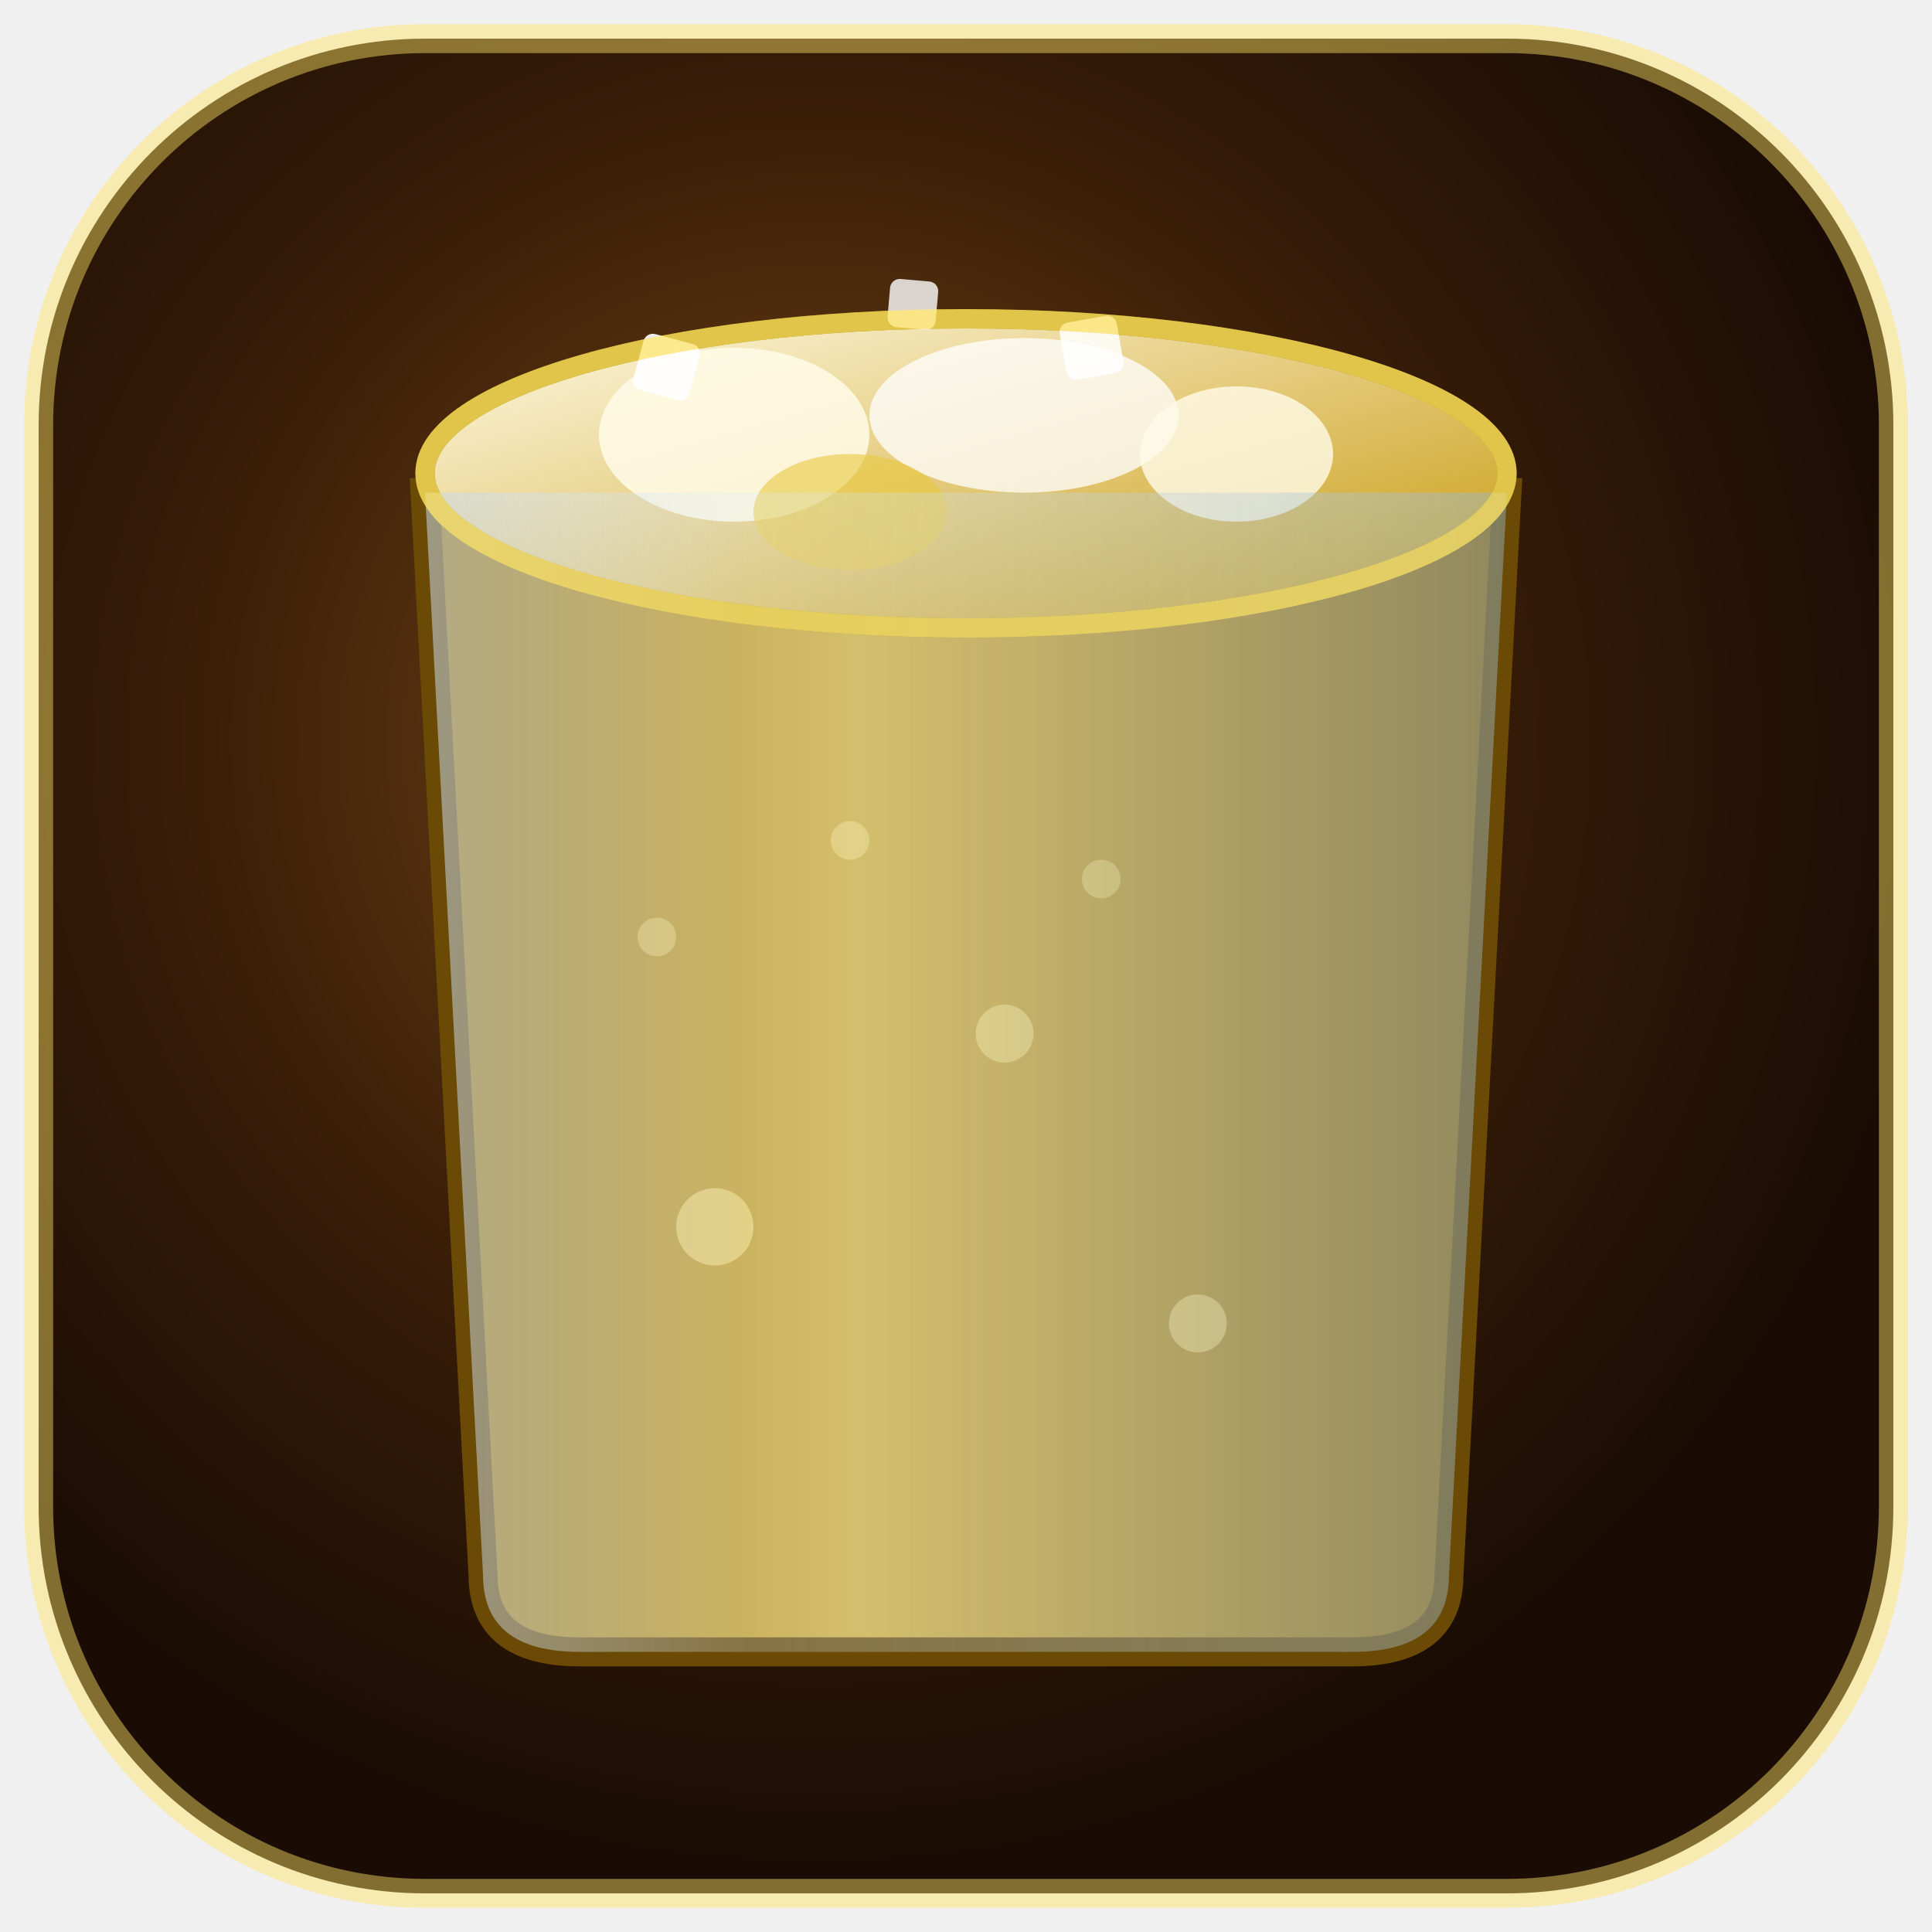
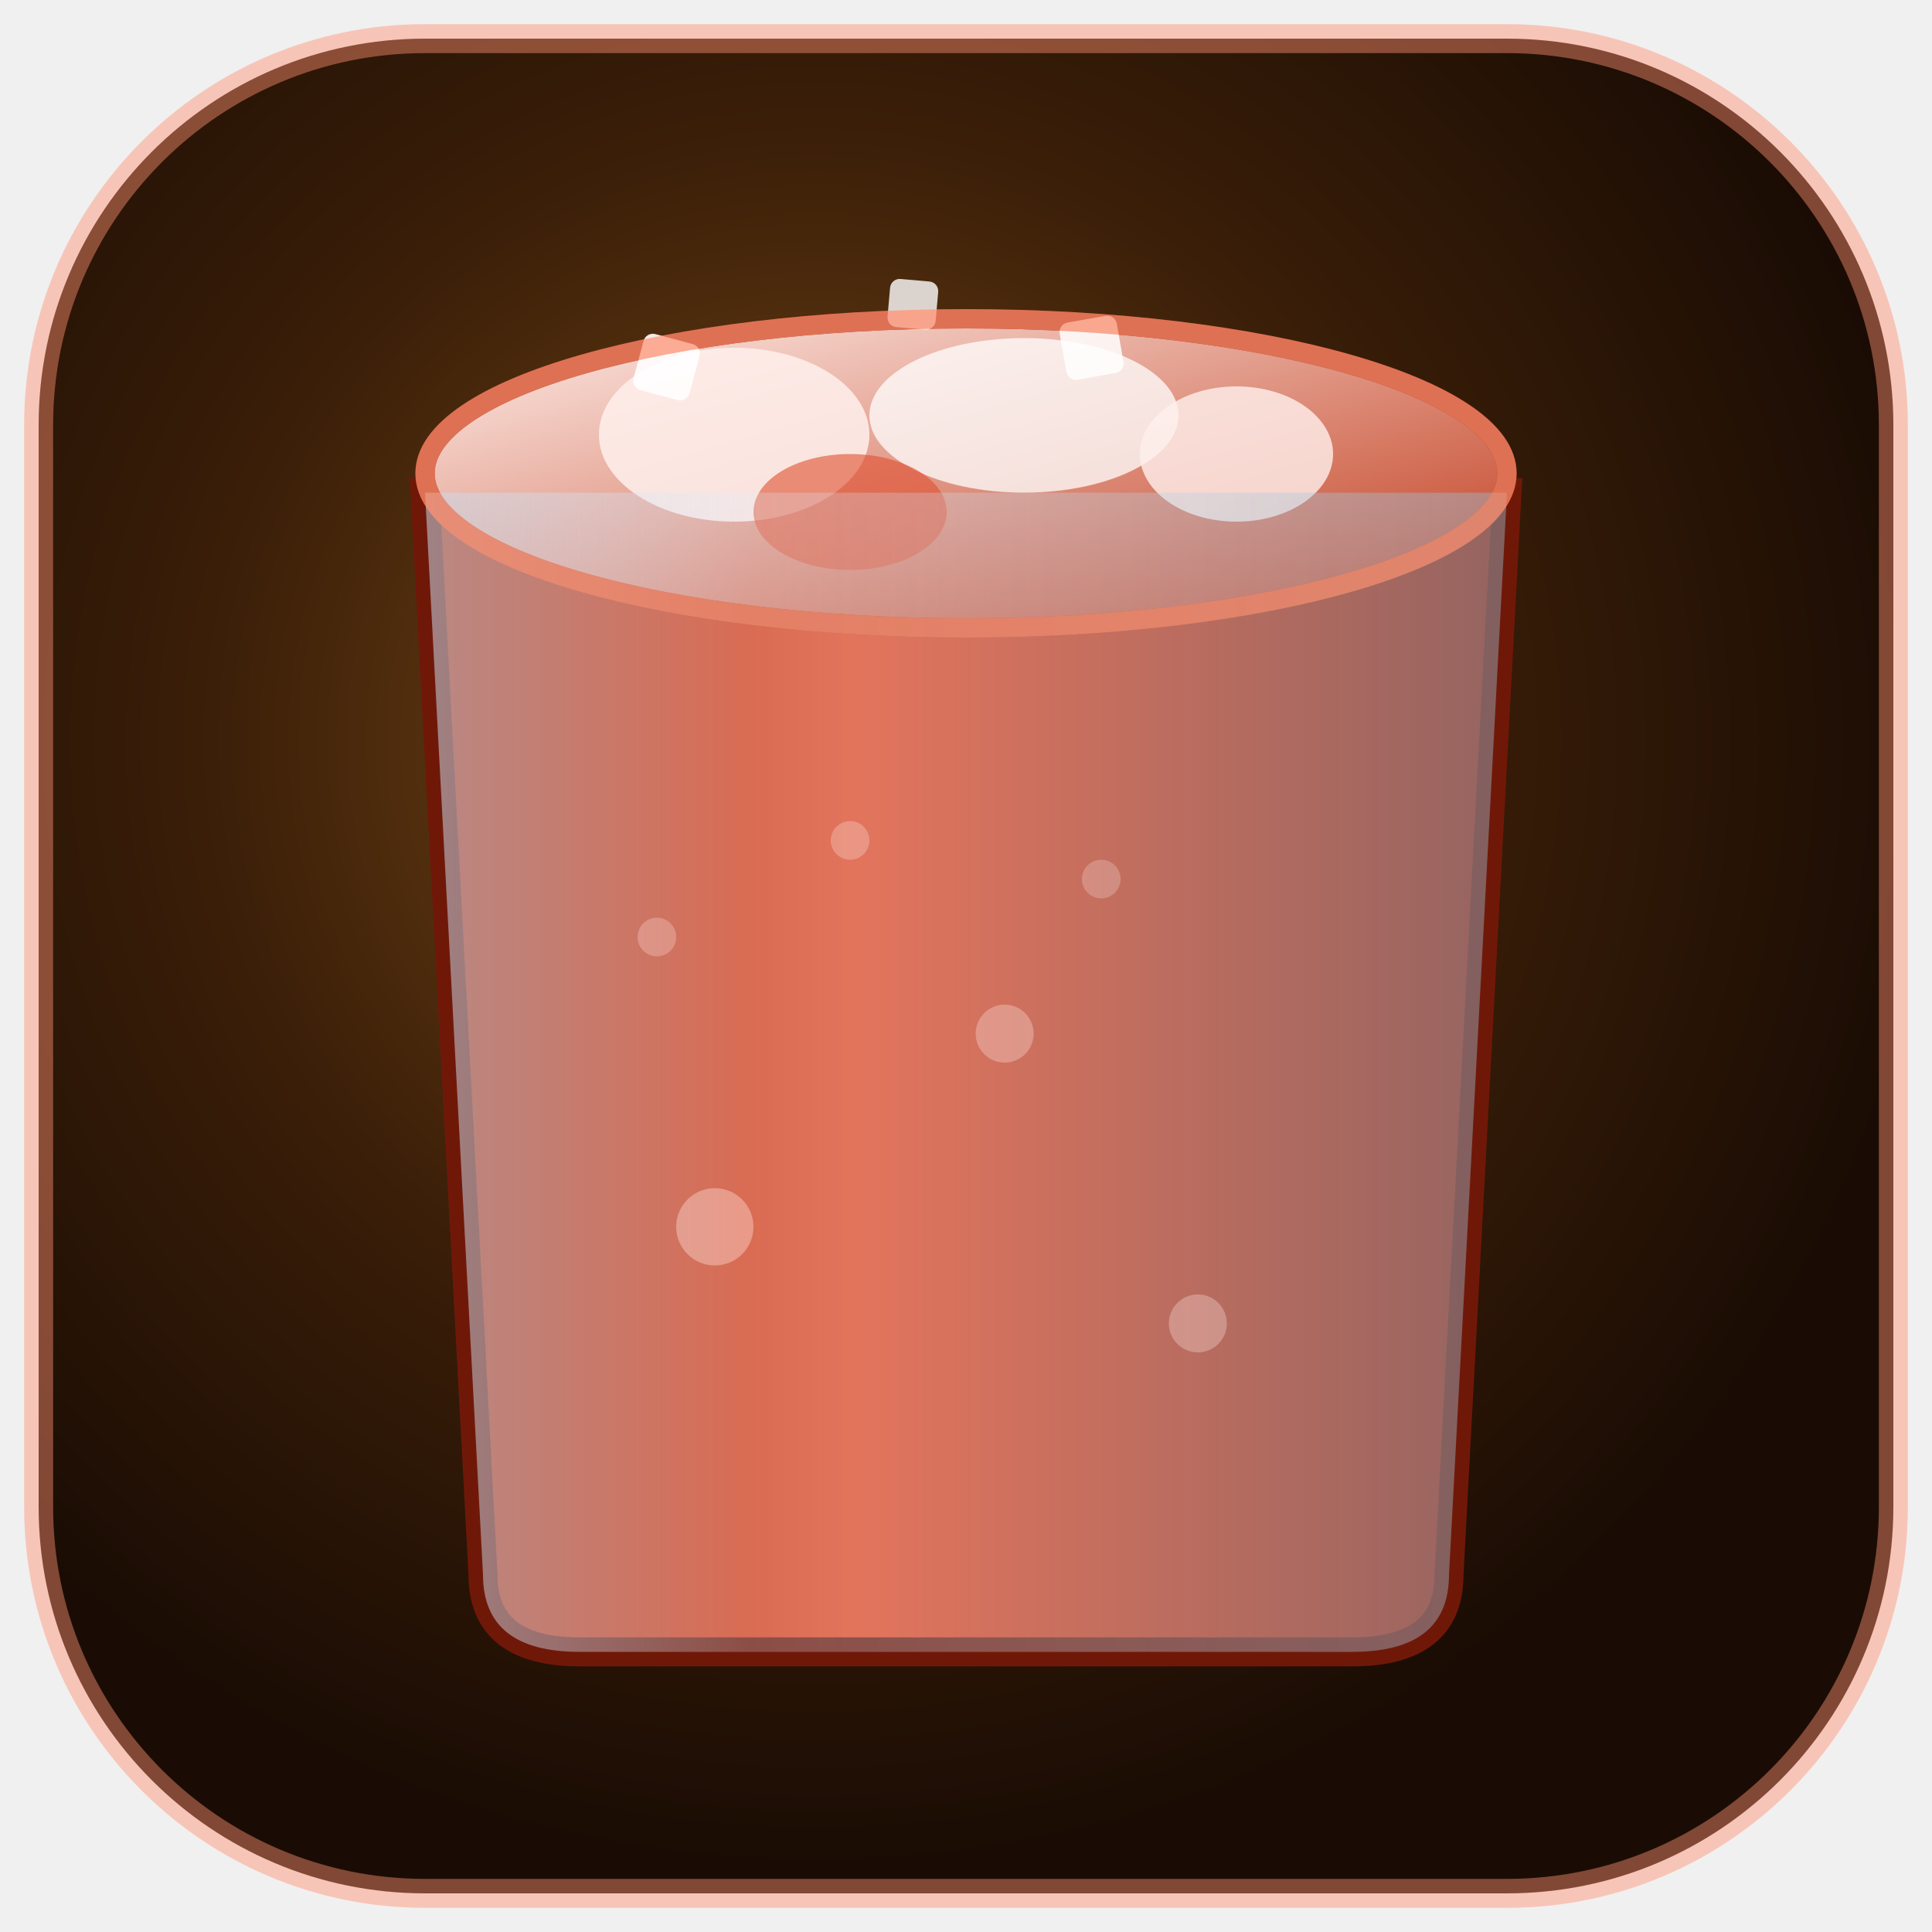
<svg xmlns="http://www.w3.org/2000/svg" viewBox="0 0 100 100" width="100" height="100">
  <defs>
    <radialGradient id="bg" cx="42%" cy="38%" r="60%">
      <stop offset="0%" stop-color="#7A4A18" />
      <stop offset="55%" stop-color="#3A1E08" />
      <stop offset="100%" stop-color="#1A0C04" />
    </radialGradient>
    <linearGradient id="drink" x1="0%" y1="0%" x2="100%" y2="0%">
-       <stop offset="0%" stop-color="#9A7208" />
-       <stop offset="40%" stop-color="#D4AF37" />
-       <stop offset="100%" stop-color="#8A6205" />
+       <stop offset="0%" stop-color="#A82808" />
+       <stop offset="40%" stop-color="#E84820" />
+       <stop offset="100%" stop-color="#922008" />
    </linearGradient>
    <linearGradient id="foam" x1="0%" y1="0%" x2="100%" y2="100%">
-       <stop offset="0%" stop-color="#FFFBE8" />
-       <stop offset="100%" stop-color="#C8980A" />
+       <stop offset="0%" stop-color="#FFF0EC" />
+       <stop offset="100%" stop-color="#C03818" />
    </linearGradient>
    <linearGradient id="glass" x1="0%" y1="0%" x2="100%" y2="0%">
      <stop offset="0%" stop-color="#c8d8e8" stop-opacity="0.55" />
      <stop offset="30%" stop-color="#ddeeff" stop-opacity="0.25" />
      <stop offset="100%" stop-color="#9ab8cc" stop-opacity="0.45" />
    </linearGradient>
  </defs>
  <rect x="2" y="2" width="96" height="96" rx="20" ry="20" fill="url(#bg)" />
-   <rect x="2" y="2" width="96" height="96" rx="20" ry="20" fill="none" stroke="#FFE566" stroke-width="1.5" opacity="0.45" />
+   <rect x="2" y="2" width="96" height="96" rx="20" ry="20" fill="none" stroke="#FF9070" stroke-width="1.5" opacity="0.45" />
  <g transform="translate(0,-6.5)">
-     <path d="M22 32 L25 88 Q25 92 30 92 L70 92 Q75 92 75 88 L78 32 Z" fill="url(#drink)" stroke="#6A4A04" stroke-width="1.5" />
-     <ellipse cx="50" cy="31" rx="28" ry="8" fill="url(#foam)" stroke="#9A7808" stroke-width="1" />
-     <ellipse cx="38" cy="29" rx="7" ry="4.5" fill="#FFFBE8" opacity="0.85" />
+     <path d="M22 32 L25 88 Q25 92 30 92 L70 92 Q75 92 75 88 L78 32 Z" fill="url(#drink)" stroke="#701808" stroke-width="1.5" />
+     <ellipse cx="50" cy="31" rx="28" ry="8" fill="url(#foam)" stroke="#902810" stroke-width="1" />
+     <ellipse cx="38" cy="29" rx="7" ry="4.5" fill="#FFF0EC" opacity="0.85" />
    <ellipse cx="53" cy="28" rx="8" ry="4" fill="#ffffff" opacity="0.75" />
-     <ellipse cx="64" cy="30" rx="5" ry="3.5" fill="#FFFBE8" opacity="0.80" />
-     <ellipse cx="44" cy="33" rx="5" ry="3" fill="#E8C840" opacity="0.6" />
-     <circle cx="37" cy="70" r="2" fill="#FFE88A" opacity="0.55" />
-     <circle cx="52" cy="60" r="1.5" fill="#FFE88A" opacity="0.50" />
-     <circle cx="44" cy="50" r="1" fill="#FFE88A" opacity="0.45" />
-     <circle cx="62" cy="75" r="1.5" fill="#FFE88A" opacity="0.50" />
-     <circle cx="57" cy="52" r="1" fill="#FFE88A" opacity="0.40" />
-     <circle cx="34" cy="55" r="1" fill="#FFE88A" opacity="0.40" />
+     <ellipse cx="64" cy="30" rx="5" ry="3.5" fill="#FFF0EC" opacity="0.80" />
+     <ellipse cx="44" cy="33" rx="5" ry="3" fill="#E05030" opacity="0.6" />
+     <circle cx="37" cy="70" r="2" fill="#FFB09A" opacity="0.55" />
+     <circle cx="52" cy="60" r="1.5" fill="#FFB09A" opacity="0.50" />
+     <circle cx="44" cy="50" r="1" fill="#FFB09A" opacity="0.45" />
+     <circle cx="62" cy="75" r="1.5" fill="#FFB09A" opacity="0.50" />
+     <circle cx="57" cy="52" r="1" fill="#FFB09A" opacity="0.40" />
+     <circle cx="34" cy="55" r="1" fill="#FFB09A" opacity="0.40" />
    <path d="M22 32 L25 88 Q25 92 30 92 L70 92 Q75 92 75 88 L78 32 Z" fill="url(#glass)" />
    <rect x="33" y="24" width="3" height="3" rx="0.5" fill="#ffffff" opacity="0.9" transform="rotate(15,34.5,25.5)" />
    <rect x="55" y="23" width="3" height="3" rx="0.5" fill="#ffffff" opacity="0.85" transform="rotate(-10,56.5,24.5)" />
    <rect x="46" y="21" width="2.5" height="2.5" rx="0.5" fill="#ffffff" opacity="0.8" transform="rotate(5,47.25,22.25)" />
-     <ellipse cx="50" cy="31" rx="28" ry="8" fill="none" stroke="#FFE566" stroke-width="1" opacity="0.7" />
+     <ellipse cx="50" cy="31" rx="28" ry="8" fill="none" stroke="#FF9070" stroke-width="1" opacity="0.7" />
  </g>
</svg>
